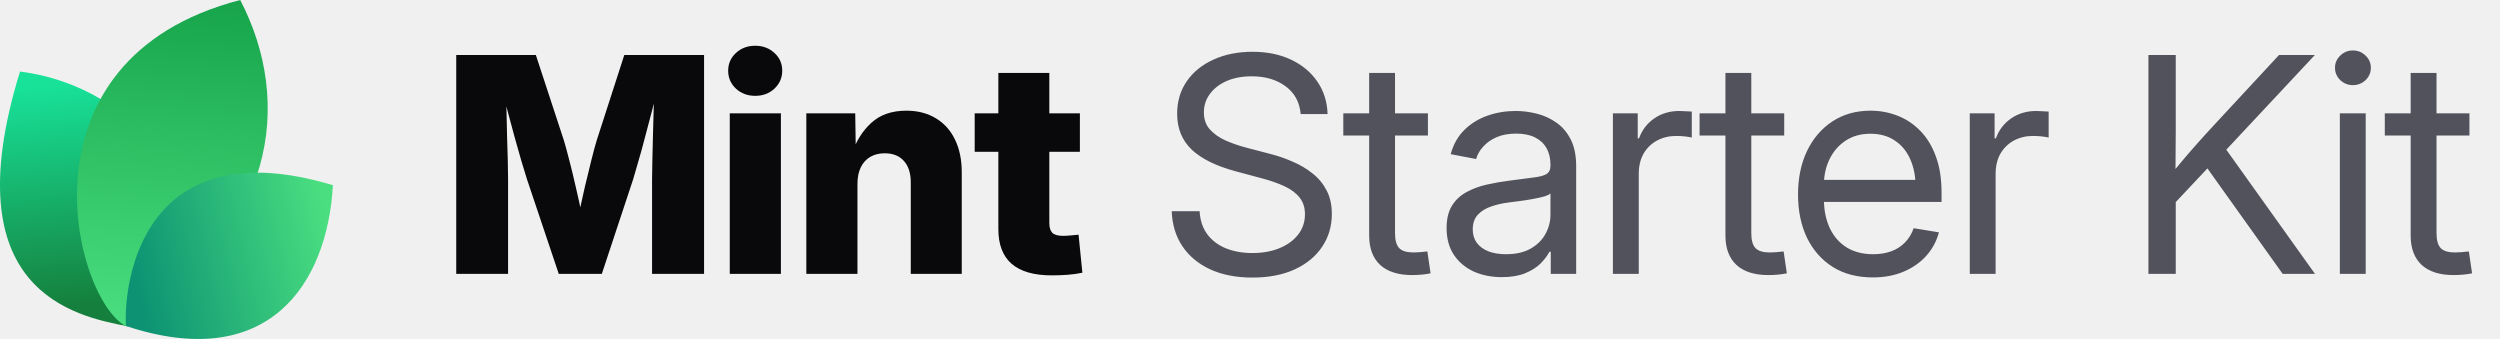
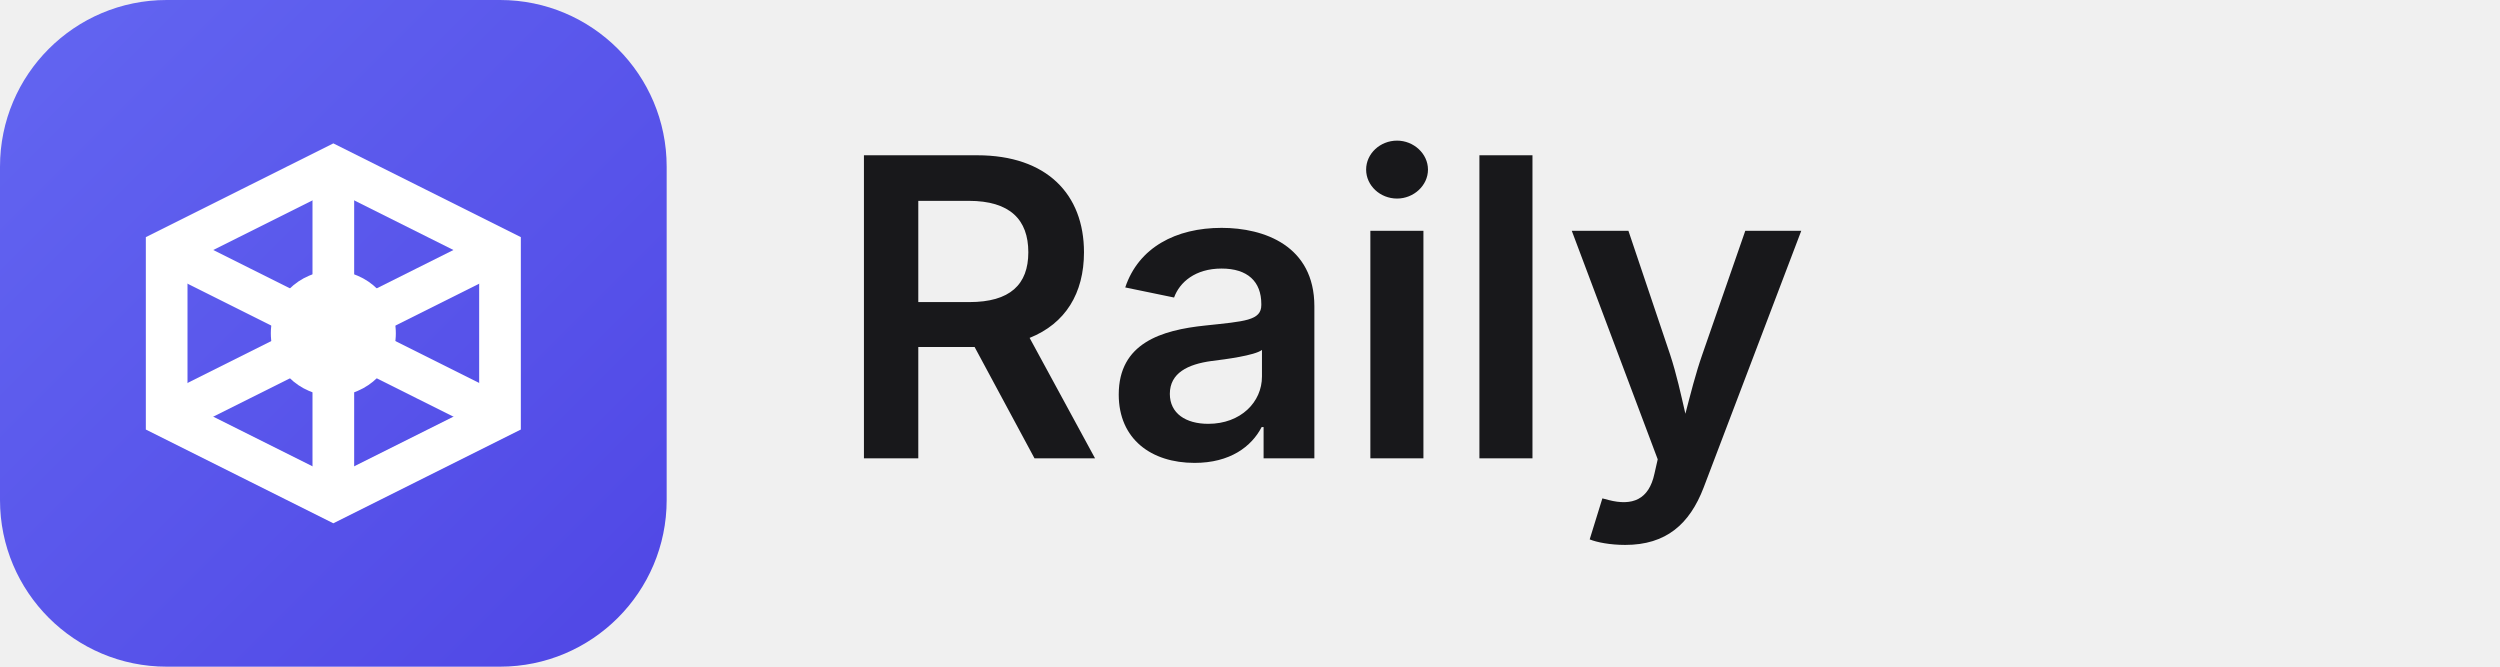
- <svg xmlns="http://www.w3.org/2000/svg" width="177" height="24" viewBox="0 0 177 24" fill="none">
-   <path d="M9.061 23.108C5.268 22.377 -3.391 20.627 1.417 5.064C9.634 6.099 16.973 14.064 9.061 23.108Z" fill="url(#paint0_linear_17557_2020)" />
-   <path d="M8.919 23.094C5.276 21.222 0.784 4.209 17.007 0C20.757 7.193 19.621 16.545 8.919 23.094Z" fill="url(#paint1_linear_17557_2020)" />
-   <path d="M8.914 23.079C8.735 19.882 10.159 9.085 23.57 13.111C23.181 20.123 18.984 26.418 8.914 23.079Z" fill="url(#paint2_linear_17557_2020)" />
-   <path d="M32.301 19.392V3.894H37.938L39.925 9.948C40.036 10.315 40.164 10.787 40.31 11.362C40.462 11.938 40.611 12.552 40.757 13.204C40.91 13.855 41.048 14.483 41.173 15.086C41.305 15.682 41.412 16.192 41.495 16.615H40.695C40.771 16.192 40.871 15.682 40.996 15.086C41.128 14.49 41.267 13.866 41.412 13.214C41.565 12.562 41.714 11.948 41.86 11.373C42.005 10.79 42.133 10.315 42.244 9.948L44.2 3.894H49.848V19.392H46.166V12.704C46.166 12.357 46.173 11.917 46.187 11.383C46.2 10.849 46.214 10.27 46.228 9.646C46.249 9.022 46.266 8.391 46.28 7.753C46.301 7.115 46.311 6.519 46.311 5.964H46.623C46.485 6.561 46.332 7.181 46.166 7.826C45.999 8.471 45.833 9.102 45.666 9.719C45.507 10.336 45.351 10.901 45.198 11.414C45.053 11.928 44.928 12.357 44.824 12.704L42.608 19.392H39.561L37.314 12.704C37.203 12.357 37.072 11.928 36.919 11.414C36.773 10.901 36.614 10.34 36.441 9.729C36.274 9.112 36.104 8.481 35.931 7.836C35.764 7.192 35.608 6.567 35.463 5.964H35.827C35.834 6.512 35.844 7.105 35.858 7.743C35.872 8.374 35.886 9.005 35.9 9.636C35.92 10.26 35.938 10.839 35.952 11.373C35.965 11.907 35.972 12.351 35.972 12.704V19.392H32.301ZM51.668 19.392V8.024H55.288V19.392H51.668ZM53.468 6.786C52.927 6.786 52.473 6.616 52.105 6.276C51.738 5.93 51.554 5.507 51.554 5.007C51.554 4.508 51.738 4.088 52.105 3.749C52.473 3.409 52.927 3.239 53.468 3.239C54.009 3.239 54.463 3.409 54.83 3.749C55.198 4.082 55.382 4.501 55.382 5.007C55.382 5.507 55.198 5.93 54.83 6.276C54.463 6.616 54.009 6.786 53.468 6.786ZM60.708 13.027V19.392H57.088V8.024H60.551L60.593 10.967H60.281C60.593 10.024 61.061 9.268 61.685 8.7C62.309 8.124 63.138 7.836 64.171 7.836C64.975 7.836 65.672 8.017 66.262 8.377C66.851 8.731 67.302 9.234 67.614 9.885C67.933 10.537 68.092 11.307 68.092 12.194V19.392H64.483V12.912C64.483 12.26 64.32 11.754 63.994 11.394C63.675 11.033 63.221 10.853 62.632 10.853C62.25 10.853 61.914 10.936 61.623 11.102C61.332 11.269 61.106 11.515 60.947 11.841C60.787 12.16 60.708 12.555 60.708 13.027ZM76.456 8.024V10.749H69.008V8.024H76.456ZM70.683 5.163H74.292V15.783C74.292 16.102 74.361 16.334 74.5 16.48C74.646 16.625 74.899 16.698 75.259 16.698C75.405 16.698 75.596 16.688 75.831 16.667C76.074 16.646 76.251 16.629 76.362 16.615L76.632 19.309C76.313 19.378 75.963 19.427 75.582 19.455C75.207 19.482 74.836 19.496 74.469 19.496C73.2 19.496 72.25 19.222 71.619 18.674C70.995 18.127 70.683 17.308 70.683 16.22V5.163Z" fill="#09090B" />
-   <path d="M88.667 19.652C87.523 19.652 86.528 19.458 85.682 19.07C84.843 18.681 84.188 18.137 83.716 17.437C83.245 16.736 82.992 15.908 82.957 14.951H84.933C84.968 15.596 85.148 16.14 85.474 16.584C85.8 17.021 86.24 17.354 86.795 17.582C87.35 17.804 87.974 17.915 88.667 17.915C89.388 17.915 90.026 17.801 90.581 17.572C91.143 17.343 91.583 17.024 91.902 16.615C92.228 16.199 92.391 15.717 92.391 15.169C92.391 14.698 92.266 14.306 92.017 13.994C91.767 13.675 91.413 13.408 90.956 13.193C90.498 12.978 89.954 12.787 89.323 12.621L87.502 12.132C86.123 11.765 85.082 11.255 84.382 10.603C83.689 9.944 83.342 9.095 83.342 8.055C83.342 7.174 83.571 6.404 84.028 5.746C84.486 5.087 85.117 4.577 85.921 4.217C86.726 3.849 87.645 3.666 88.678 3.666C89.718 3.666 90.63 3.853 91.413 4.227C92.204 4.602 92.824 5.122 93.275 5.787C93.726 6.446 93.965 7.209 93.993 8.076H92.089C92.013 7.23 91.656 6.574 91.018 6.11C90.387 5.638 89.586 5.403 88.615 5.403C87.95 5.403 87.36 5.513 86.847 5.735C86.341 5.957 85.946 6.262 85.661 6.651C85.377 7.032 85.235 7.469 85.235 7.961C85.235 8.447 85.377 8.849 85.661 9.168C85.946 9.48 86.317 9.74 86.774 9.948C87.232 10.149 87.724 10.319 88.251 10.457L89.884 10.884C90.439 11.023 90.977 11.206 91.496 11.435C92.023 11.657 92.495 11.934 92.911 12.267C93.334 12.593 93.67 12.995 93.92 13.474C94.17 13.945 94.294 14.504 94.294 15.149C94.294 16.015 94.066 16.788 93.608 17.468C93.157 18.148 92.512 18.681 91.673 19.07C90.834 19.458 89.832 19.652 88.667 19.652ZM101.097 8.024V9.594H95.106V8.024H101.097ZM96.937 5.163H98.767V16.521C98.767 17 98.865 17.347 99.059 17.562C99.26 17.77 99.6 17.874 100.078 17.874C100.21 17.874 100.366 17.867 100.546 17.853C100.733 17.832 100.903 17.815 101.056 17.801L101.285 19.351C101.097 19.392 100.886 19.423 100.65 19.444C100.414 19.465 100.189 19.475 99.974 19.475C98.996 19.475 98.244 19.236 97.717 18.758C97.197 18.272 96.937 17.579 96.937 16.677V5.163ZM106.33 19.621C105.595 19.621 104.932 19.489 104.343 19.226C103.754 18.955 103.285 18.564 102.939 18.05C102.592 17.53 102.419 16.896 102.419 16.147C102.419 15.495 102.547 14.965 102.804 14.556C103.06 14.146 103.403 13.828 103.833 13.599C104.263 13.363 104.742 13.186 105.269 13.068C105.796 12.95 106.333 12.857 106.881 12.787C107.574 12.69 108.132 12.617 108.555 12.569C108.978 12.52 109.287 12.441 109.481 12.33C109.675 12.212 109.772 12.014 109.772 11.737V11.654C109.772 11.203 109.679 10.815 109.492 10.489C109.311 10.163 109.041 9.91 108.68 9.729C108.32 9.549 107.872 9.459 107.338 9.459C106.805 9.459 106.34 9.546 105.945 9.719C105.556 9.892 105.241 10.118 104.998 10.395C104.755 10.665 104.593 10.953 104.509 11.258L102.71 10.915C102.897 10.222 103.22 9.65 103.677 9.199C104.135 8.748 104.679 8.412 105.31 8.19C105.941 7.968 106.607 7.857 107.307 7.857C107.8 7.857 108.295 7.92 108.795 8.044C109.301 8.169 109.765 8.381 110.188 8.679C110.611 8.97 110.951 9.369 111.208 9.875C111.464 10.374 111.593 11.005 111.593 11.768V19.392H109.793V17.822H109.7C109.568 18.085 109.363 18.359 109.086 18.643C108.809 18.921 108.444 19.153 107.994 19.34C107.543 19.527 106.988 19.621 106.33 19.621ZM106.621 17.998C107.321 17.998 107.904 17.867 108.368 17.603C108.84 17.333 109.19 16.986 109.419 16.563C109.654 16.133 109.772 15.682 109.772 15.211V13.692C109.703 13.769 109.554 13.841 109.325 13.911C109.096 13.973 108.829 14.032 108.524 14.088C108.226 14.143 107.921 14.192 107.609 14.233C107.304 14.275 107.033 14.309 106.798 14.337C106.354 14.393 105.938 14.49 105.549 14.628C105.168 14.76 104.86 14.954 104.624 15.211C104.388 15.467 104.27 15.811 104.27 16.241C104.27 16.615 104.367 16.934 104.561 17.198C104.762 17.461 105.04 17.662 105.393 17.801C105.747 17.933 106.156 17.998 106.621 17.998ZM114.193 19.392V8.024H115.951V9.792H116.045C116.253 9.209 116.61 8.741 117.116 8.388C117.622 8.034 118.219 7.857 118.905 7.857C119.058 7.857 119.217 7.864 119.384 7.878C119.55 7.885 119.682 7.892 119.779 7.899V9.74C119.716 9.719 119.578 9.695 119.363 9.667C119.155 9.639 118.922 9.625 118.666 9.625C118.174 9.625 117.726 9.733 117.324 9.948C116.922 10.163 116.603 10.471 116.367 10.874C116.138 11.276 116.024 11.758 116.024 12.319V19.392H114.193ZM126.322 8.024V9.594H120.33V8.024H126.322ZM122.161 5.163H123.992V16.521C123.992 17 124.089 17.347 124.283 17.562C124.484 17.77 124.824 17.874 125.302 17.874C125.434 17.874 125.59 17.867 125.77 17.853C125.958 17.832 126.127 17.815 126.28 17.801L126.509 19.351C126.322 19.392 126.11 19.423 125.874 19.444C125.639 19.465 125.413 19.475 125.198 19.475C124.221 19.475 123.468 19.236 122.941 18.758C122.421 18.272 122.161 17.579 122.161 16.677V5.163ZM132.604 19.642C131.502 19.642 130.555 19.396 129.765 18.903C128.974 18.404 128.364 17.714 127.934 16.834C127.511 15.946 127.3 14.927 127.3 13.775C127.3 12.611 127.511 11.584 127.934 10.697C128.364 9.802 128.964 9.102 129.734 8.596C130.51 8.089 131.408 7.836 132.428 7.836C133.1 7.836 133.738 7.954 134.341 8.19C134.952 8.426 135.489 8.783 135.954 9.261C136.425 9.74 136.793 10.343 137.056 11.071C137.327 11.792 137.462 12.645 137.462 13.63V14.296H128.433V12.735H136.463L135.631 13.297C135.631 12.541 135.506 11.876 135.257 11.3C135.007 10.725 134.643 10.277 134.165 9.958C133.686 9.632 133.107 9.469 132.428 9.469C131.748 9.469 131.162 9.632 130.67 9.958C130.177 10.284 129.796 10.725 129.526 11.279C129.262 11.827 129.13 12.441 129.13 13.12V14.046C129.13 14.864 129.273 15.572 129.557 16.168C129.841 16.757 130.243 17.211 130.763 17.53C131.283 17.842 131.901 17.998 132.615 17.998C133.093 17.998 133.523 17.929 133.905 17.79C134.293 17.645 134.619 17.433 134.882 17.156C135.153 16.879 135.354 16.546 135.486 16.157L137.275 16.449C137.108 17.08 136.81 17.634 136.38 18.113C135.95 18.591 135.413 18.966 134.768 19.236C134.123 19.507 133.402 19.642 132.604 19.642ZM139.459 19.392V8.024H141.217V9.792H141.311C141.519 9.209 141.876 8.741 142.382 8.388C142.888 8.034 143.485 7.857 144.171 7.857C144.324 7.857 144.483 7.864 144.649 7.878C144.816 7.885 144.948 7.892 145.045 7.899V9.74C144.982 9.719 144.844 9.695 144.629 9.667C144.421 9.639 144.188 9.625 143.932 9.625C143.439 9.625 142.992 9.733 142.59 9.948C142.188 10.163 141.869 10.471 141.633 10.874C141.404 11.276 141.29 11.758 141.29 12.319V19.392H139.459ZM153.429 14.961V12.715C153.783 12.257 154.136 11.82 154.49 11.404C154.844 10.981 155.204 10.565 155.572 10.156C155.939 9.74 156.314 9.327 156.695 8.918L161.355 3.894H163.893L157.277 10.967H157.184L153.429 14.961ZM152.108 19.392V3.894H154.043V9.241L154.022 12.559L154.043 13.505V19.392H152.108ZM161.615 19.392L155.967 11.477L157.173 9.969L163.903 19.392H161.615ZM165.661 19.392V8.024H167.492V19.392H165.661ZM166.587 6.027C166.24 6.027 165.942 5.909 165.692 5.673C165.443 5.43 165.318 5.139 165.318 4.799C165.318 4.459 165.443 4.172 165.692 3.936C165.942 3.693 166.24 3.572 166.587 3.572C166.934 3.572 167.232 3.693 167.482 3.936C167.731 4.172 167.856 4.459 167.856 4.799C167.856 5.139 167.731 5.43 167.482 5.673C167.232 5.909 166.934 6.027 166.587 6.027ZM174.836 8.024V9.594H168.844V8.024H174.836ZM170.675 5.163H172.506V16.521C172.506 17 172.603 17.347 172.797 17.562C172.998 17.77 173.338 17.874 173.816 17.874C173.948 17.874 174.104 17.867 174.284 17.853C174.472 17.832 174.641 17.815 174.794 17.801L175.023 19.351C174.836 19.392 174.624 19.423 174.388 19.444C174.153 19.465 173.927 19.475 173.712 19.475C172.735 19.475 171.982 19.236 171.455 18.758C170.935 18.272 170.675 17.579 170.675 16.677V5.163Z" fill="#52525C" />
+ <svg xmlns="http://www.w3.org/2000/svg" width="120" height="32" viewBox="0 0 120 32" fill="none">
+   <rect width="32" height="32" rx="8" fill="url(#logo-gradient-light)" />
+   <path d="M8 12L16 8L24 12V20L16 24L8 20V12Z" stroke="white" stroke-width="2" fill="none" />
+   <path d="M16 8V24" stroke="white" stroke-width="2" />
+   <path d="M8 12L24 20" stroke="white" stroke-width="2" />
+   <path d="M24 12L8 20" stroke="white" stroke-width="2" />
+   <circle cx="16" cy="16" r="3" fill="white" />
+   <text x="40" y="22" font-family="system-ui, -apple-system, sans-serif" font-size="20" font-weight="600" fill="#18181B">Raily</text>
  <defs>
-     <linearGradient id="paint0_linear_17557_2020" x1="3.776" y1="5.916" x2="5.232" y2="21.559" gradientUnits="userSpaceOnUse">
-       <stop stop-color="#18E299" />
-       <stop offset="1" stop-color="#15803D" />
-     </linearGradient>
-     <linearGradient id="paint1_linear_17557_2020" x1="12.171" y1="-0.718" x2="10.19" y2="22.983" gradientUnits="userSpaceOnUse">
-       <stop stop-color="#16A34A" />
-       <stop offset="1" stop-color="#4ADE80" />
-     </linearGradient>
-     <linearGradient id="paint2_linear_17557_2020" x1="23.133" y1="15.353" x2="9.338" y2="18.52" gradientUnits="userSpaceOnUse">
-       <stop stop-color="#4ADE80" />
-       <stop offset="1" stop-color="#0D9373" />
+     <linearGradient id="logo-gradient-light" x1="0" y1="0" x2="32" y2="32" gradientUnits="userSpaceOnUse">
+       <stop stop-color="#6366F1" />
+       <stop offset="1" stop-color="#4F46E5" />
    </linearGradient>
  </defs>
</svg>
